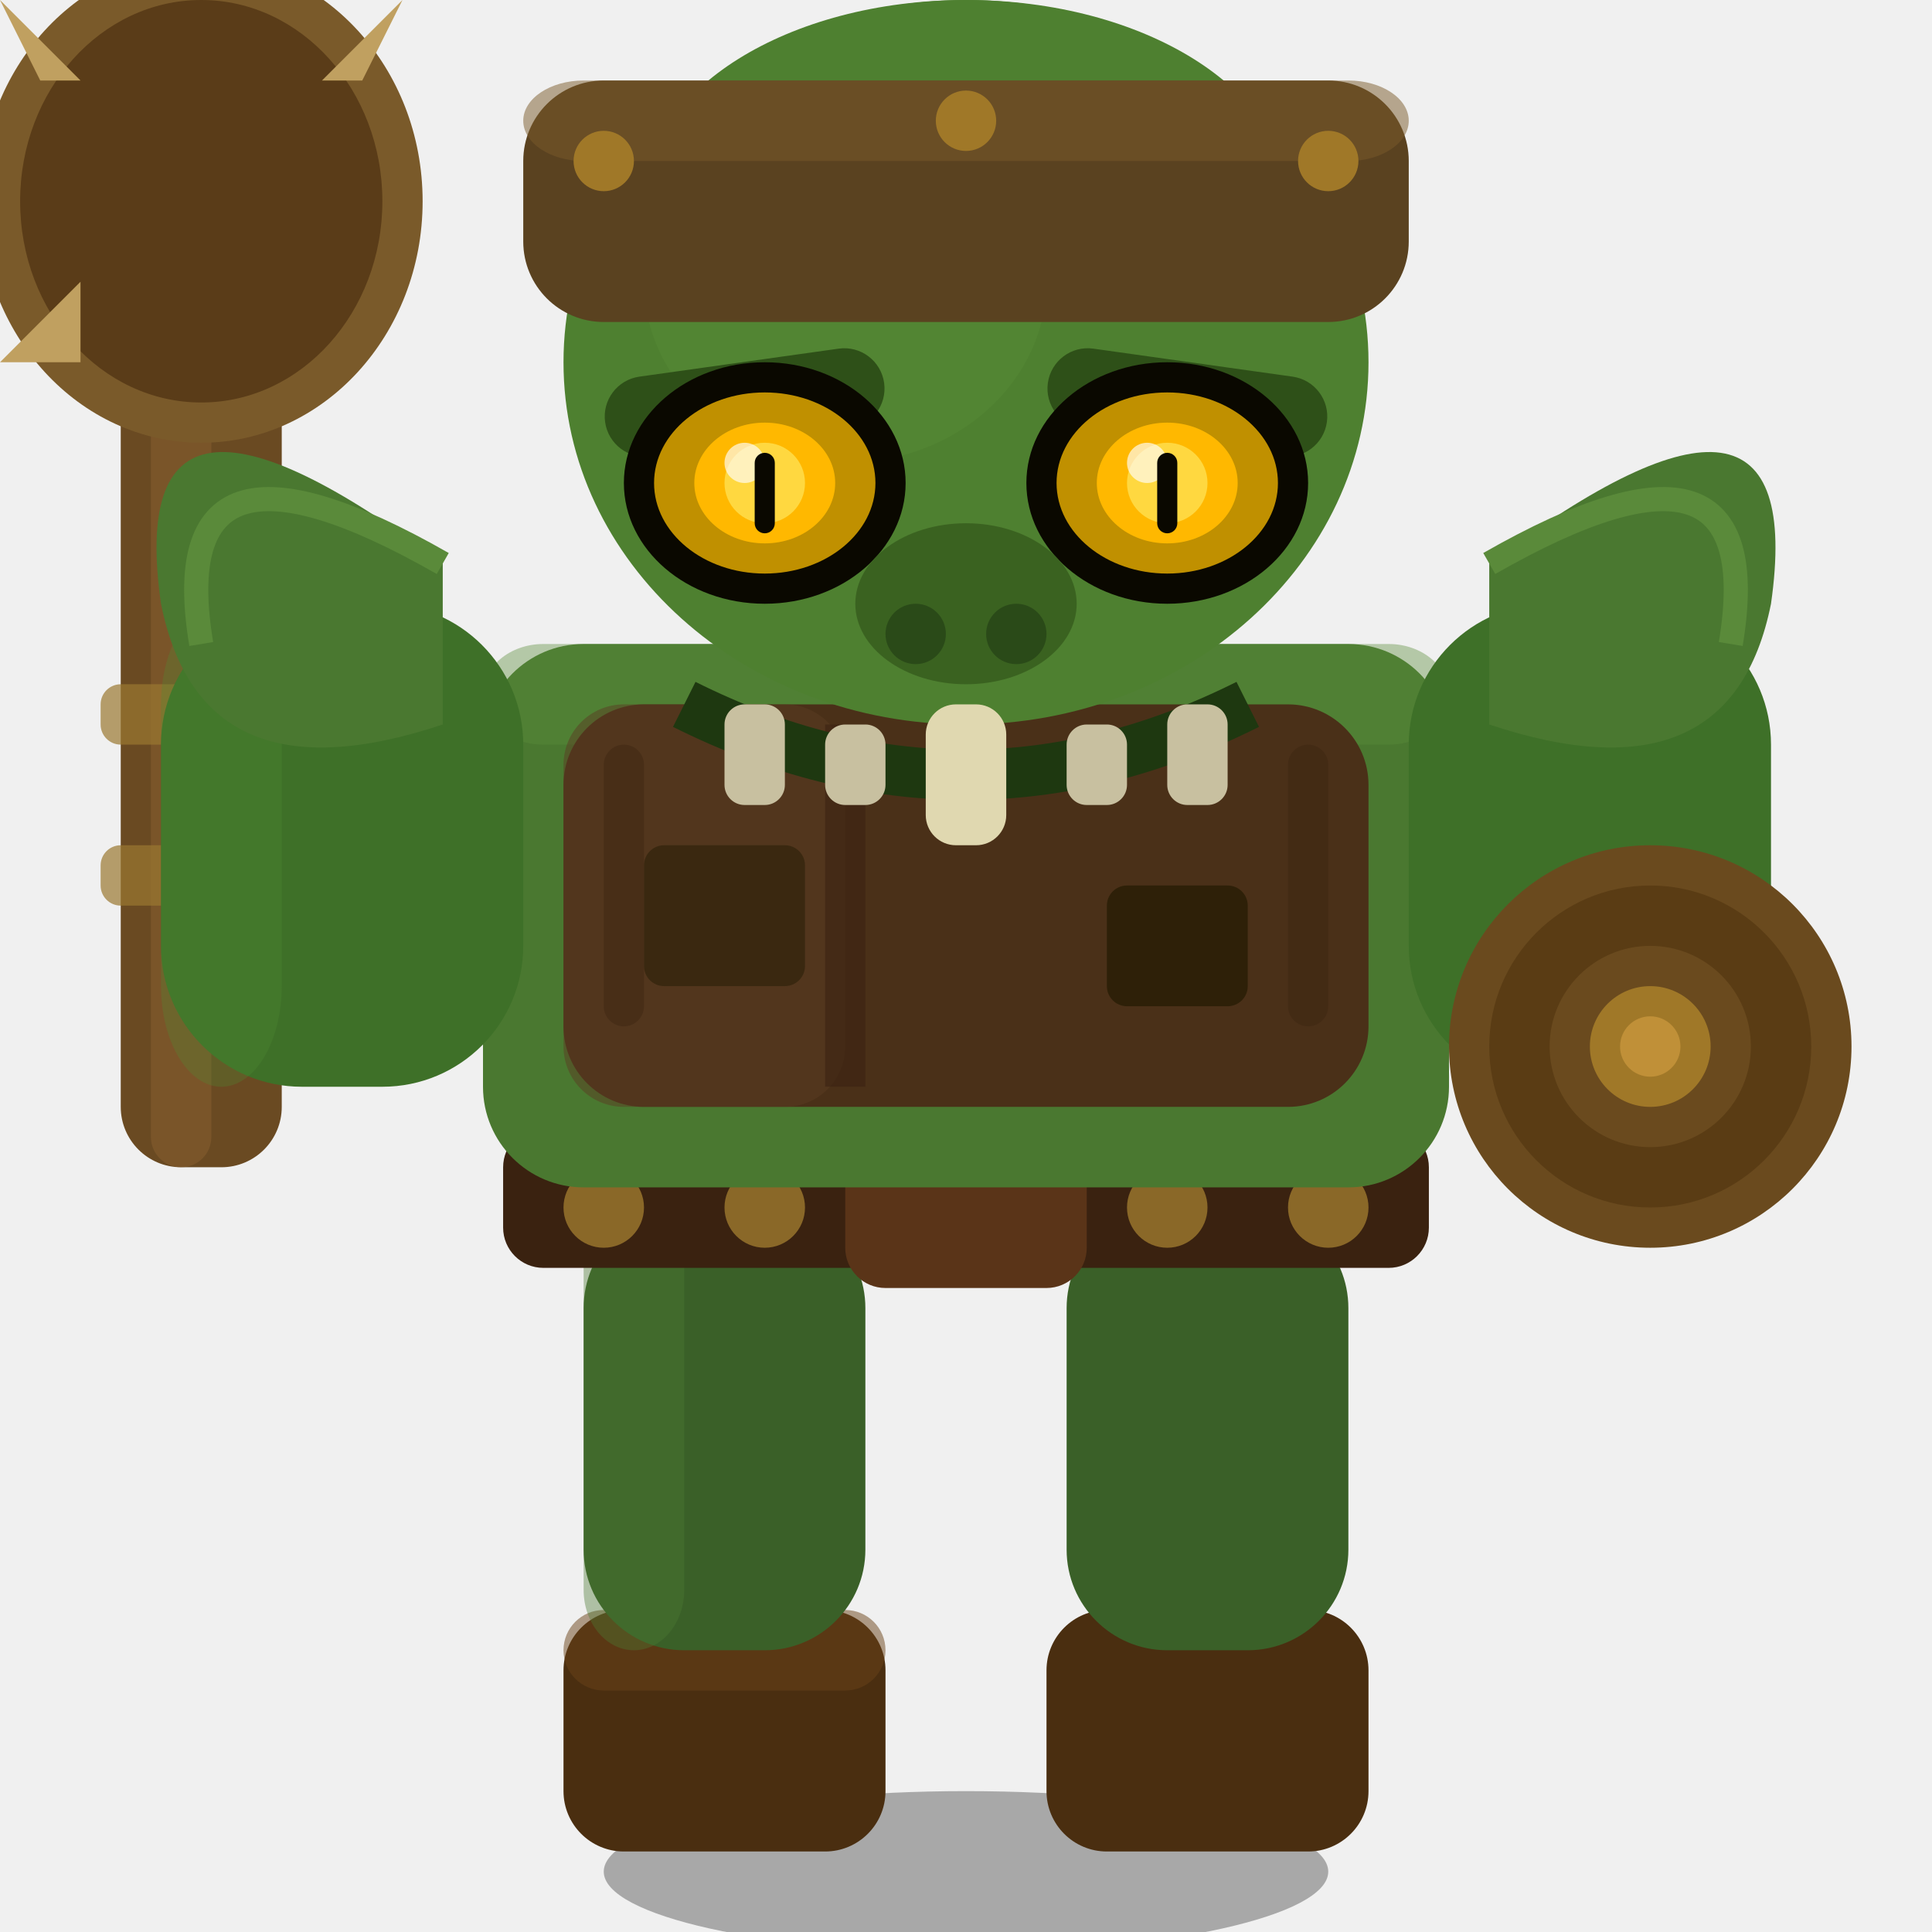
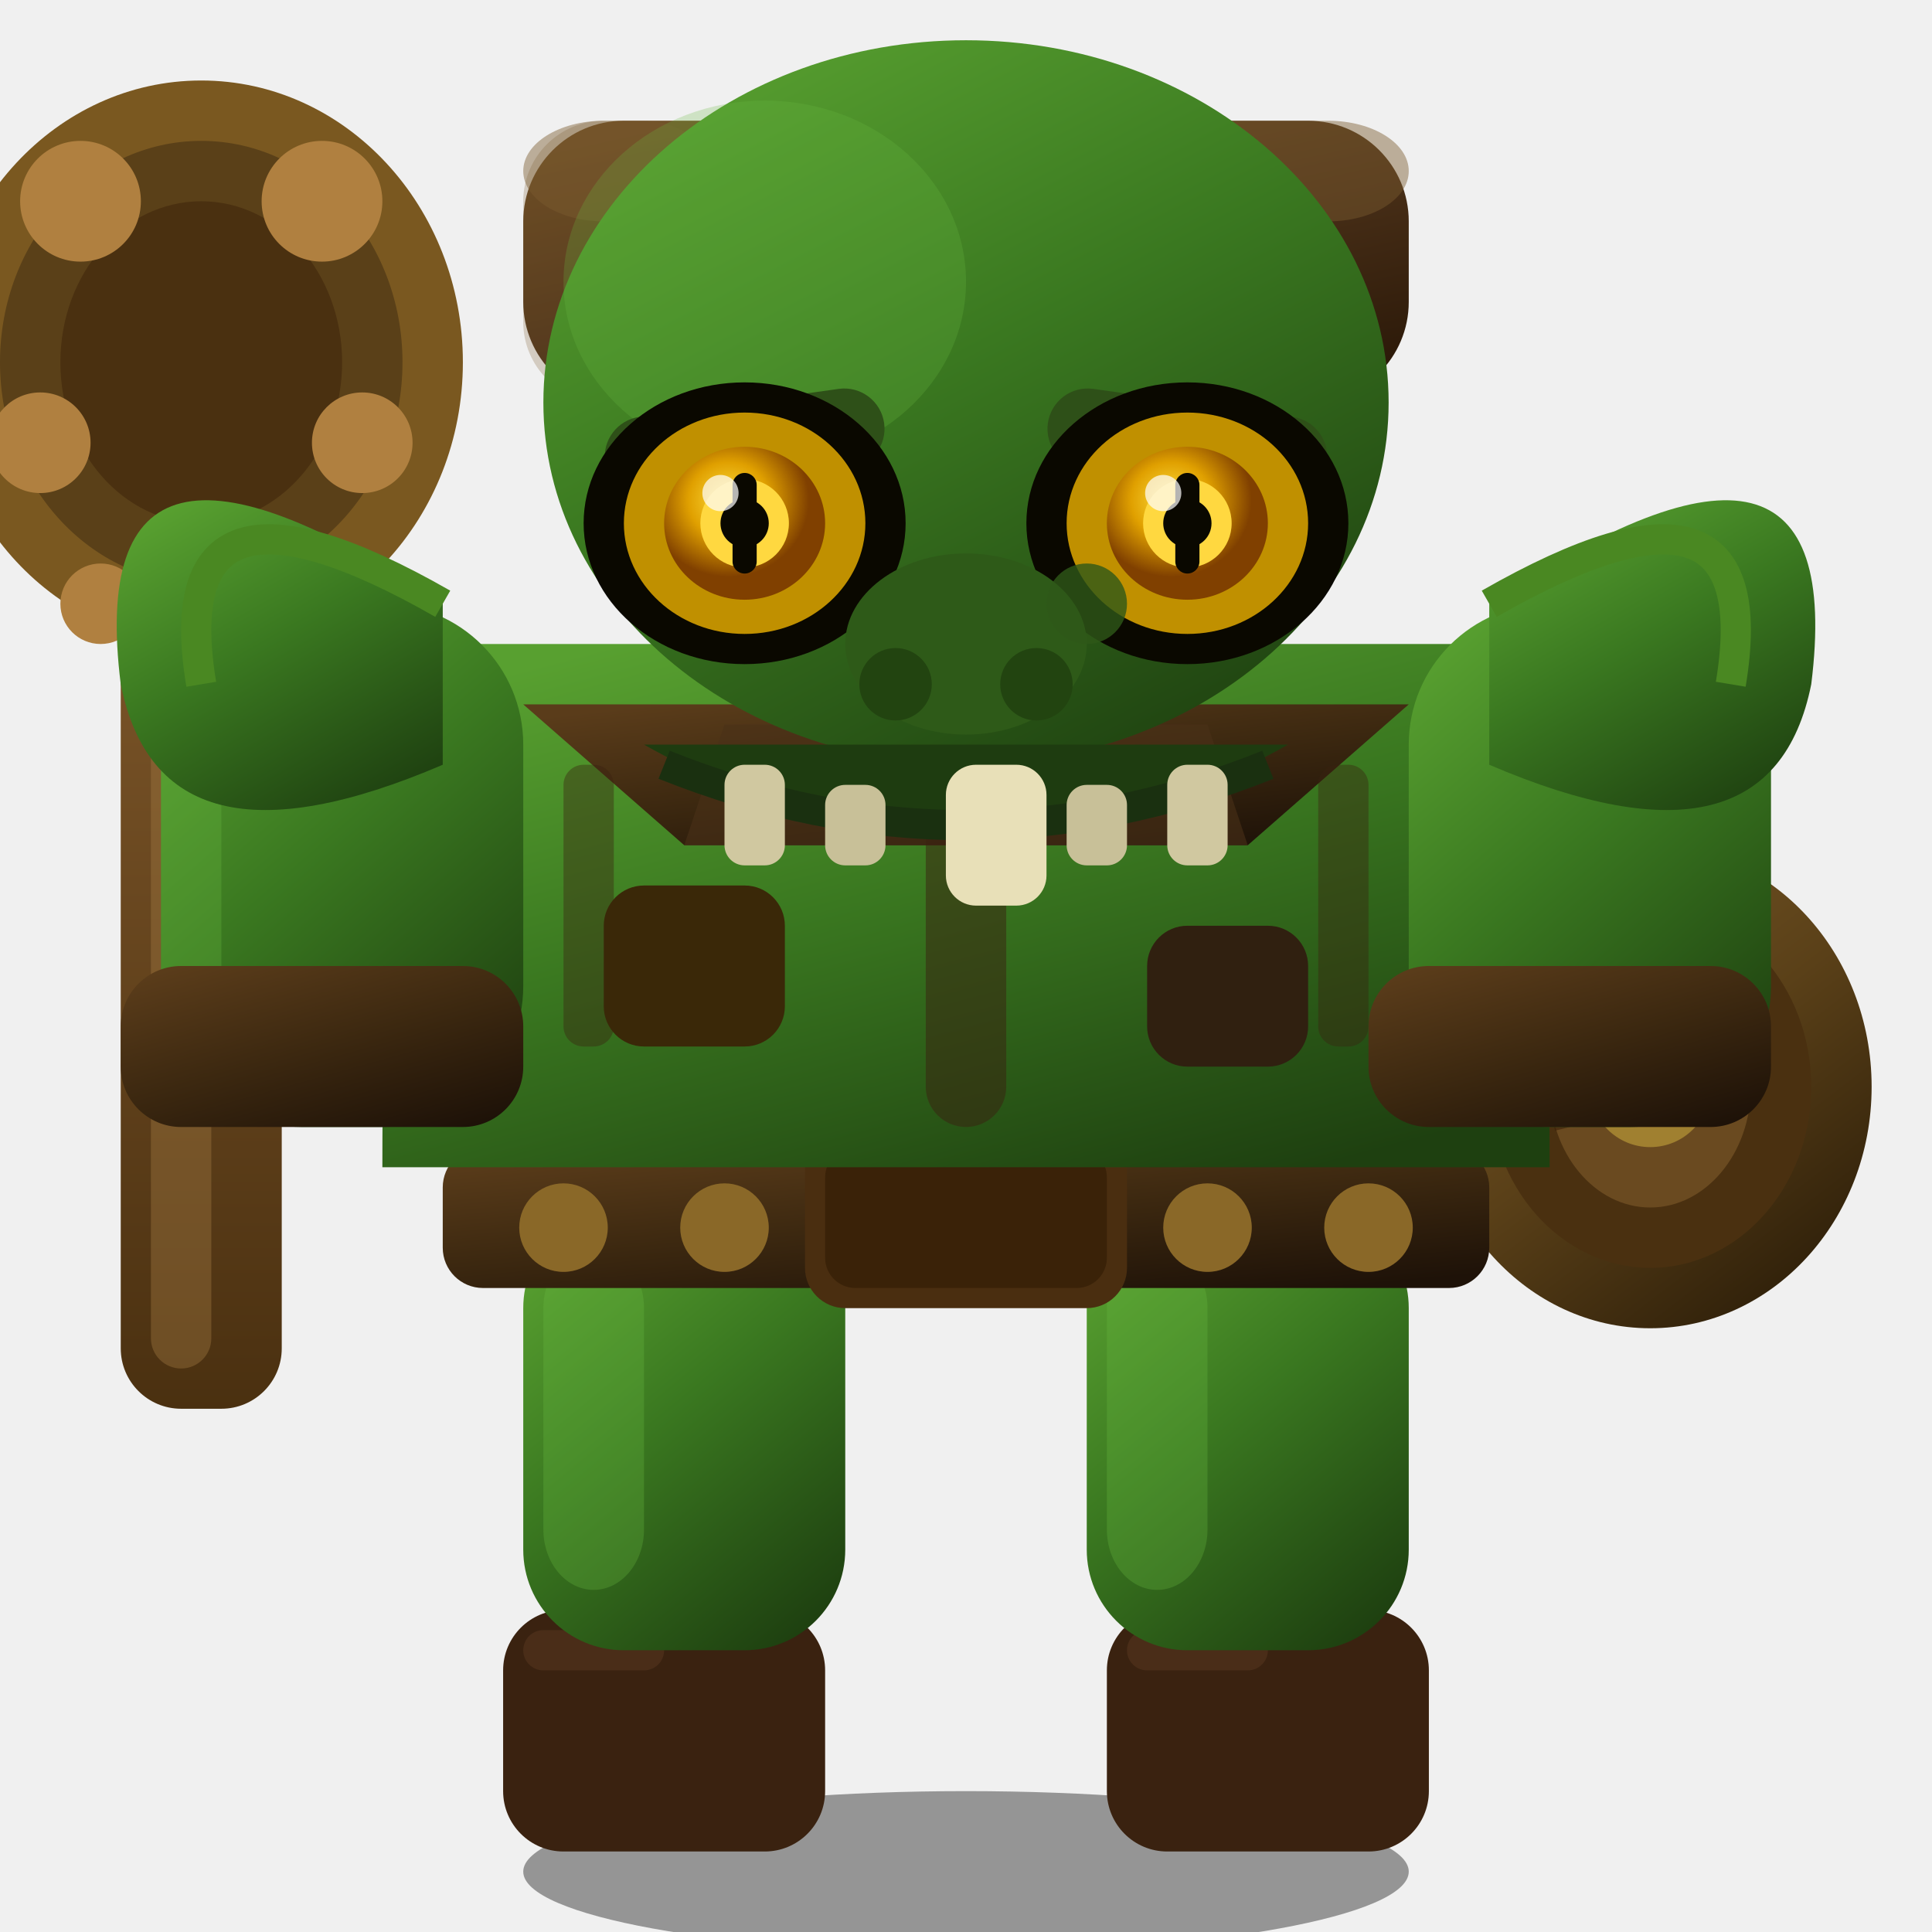
<svg xmlns="http://www.w3.org/2000/svg" viewBox="0 0 96 96">
-   <ellipse cx="48" cy="93" rx="18" ry="4" fill="#000" opacity="0.3" />
-   <rect x="6" y="10" width="8" height="48" rx="3" fill="#6A4A22" />
-   <rect x="7.5" y="10" width="3" height="48" rx="1.5" fill="#8A6030" opacity="0.5" />
-   <ellipse cx="10" cy="10" rx="11" ry="12" fill="#7A5A2A" />
-   <ellipse cx="10" cy="10" rx="9" ry="10" fill="#5A3C18" />
-   <polygon points="2,4 0,0 4,4" fill="#C0A060" />
-   <polygon points="18,4 20,0 16,4" fill="#C0A060" />
-   <polygon points="4,18 0,18 4,14" fill="#C0A060" />
-   <rect x="5" y="34" width="10" height="3" rx="1" fill="#9A7830" opacity="0.7" />
-   <rect x="5" y="42" width="10" height="3" rx="1" fill="#9A7830" opacity="0.7" />
-   <rect x="28" y="80" width="16" height="12" rx="3" fill="#4A2E10" />
-   <rect x="52" y="80" width="16" height="12" rx="3" fill="#4A2E10" />
-   <rect x="28" y="80" width="16" height="4" rx="2" fill="#6A4218" opacity="0.5" />
-   <rect x="29" y="60" width="14" height="22" rx="5" fill="#3A6028" />
-   <rect x="53" y="60" width="14" height="22" rx="5" fill="#3A6028" />
-   <rect x="29" y="60" width="5" height="22" rx="3" fill="#4A7832" opacity="0.4" />
-   <rect x="25" y="56" width="46" height="7" rx="2" fill="#3A2210" />
-   <rect x="42" y="55" width="12" height="9" rx="2" fill="#5A3418" />
-   <circle cx="30" cy="60" r="2" fill="#8A6828" />
-   <circle cx="66" cy="60" r="2" fill="#8A6828" />
-   <circle cx="38" cy="60" r="2" fill="#8A6828" />
-   <circle cx="58" cy="60" r="2" fill="#8A6828" />
-   <rect x="24" y="32" width="48" height="27" rx="5" fill="#4A7830" />
-   <rect x="24" y="32" width="48" height="5" rx="3" fill="#5A8C3A" opacity="0.4" />
-   <rect x="28" y="35" width="40" height="20" rx="4" fill="#4A3018" />
-   <rect x="28" y="35" width="14" height="20" rx="3" fill="#5A3C22" opacity="0.5" />
-   <rect x="41" y="36" width="2" height="18" fill="#3A2210" opacity="0.6" />
-   <rect x="30" y="37" width="2" height="14" rx="1" fill="#3A2210" opacity="0.4" />
-   <rect x="64" y="37" width="2" height="14" rx="1" fill="#3A2210" opacity="0.4" />
-   <rect x="32" y="42" width="8" height="7" rx="1" fill="#3A2810" />
-   <rect x="55" y="44" width="7" height="6" rx="1" fill="#2E2008" />
-   <rect x="8" y="30" width="18" height="24" rx="7" fill="#3E7028" />
-   <rect x="8" y="30" width="6" height="24" rx="5" fill="#4E8832" opacity="0.3" />
-   <rect x="70" y="30" width="18" height="24" rx="7" fill="#3E7028" />
-   <ellipse cx="82" cy="52" rx="10" ry="10" fill="#6A4A1E" />
-   <ellipse cx="82" cy="52" rx="8" ry="8" fill="#5A3C14" />
-   <ellipse cx="82" cy="52" rx="5" ry="5" fill="#6A4A1E" />
-   <circle cx="82" cy="52" r="3" fill="#A07828" />
-   <circle cx="82" cy="52" r="1.5" fill="#C09038" />
-   <path d="M22,28 Q6,16 8,30 Q10,40 22,36 Z" fill="#4A7830" />
-   <path d="M22,28 Q8,20 10,32" stroke="#5A8A3A" stroke-width="1.2" fill="none" />
-   <path d="M74,28 Q90,16 88,30 Q86,40 74,36 Z" fill="#4A7830" />
-   <path d="M74,28 Q88,20 86,32" stroke="#5A8A3A" stroke-width="1.2" fill="none" />
-   <rect x="40" y="24" width="16" height="10" rx="4" fill="#4A7830" />
-   <ellipse cx="48" cy="18" rx="20" ry="18" fill="#4E8030" />
-   <ellipse cx="48" cy="10" rx="16" ry="10" fill="#4E8030" />
-   <ellipse cx="42" cy="14" rx="10" ry="9" fill="#5A9038" opacity="0.3" />
-   <rect x="26" y="4" width="44" height="12" rx="4" fill="#5A4220" />
-   <rect x="26" y="4" width="44" height="4" rx="3" fill="#7A5A2A" opacity="0.5" />
-   <circle cx="30" cy="8" r="1.5" fill="#A07828" />
-   <circle cx="66" cy="8" r="1.5" fill="#A07828" />
-   <circle cx="48" cy="6" r="1.5" fill="#A07828" />
-   <rect x="30" y="18" width="14" height="4" rx="2" fill="#2E5018" transform="rotate(-8,37,20)" />
-   <rect x="52" y="18" width="14" height="4" rx="2" fill="#2E5018" transform="rotate(8,59,20)" />
-   <ellipse cx="38" cy="24" rx="7" ry="6" fill="#0A0800" />
-   <ellipse cx="38" cy="24" rx="5.5" ry="4.5" fill="#C09000" />
-   <ellipse cx="38" cy="24" rx="3.5" ry="3" fill="#FFB800" />
-   <circle cx="38" cy="24" r="2" fill="#FFD840" />
-   <circle cx="37" cy="23" r="1" fill="#FFF" opacity="0.65" />
-   <rect x="37.5" y="22.5" width="1" height="4" rx="0.5" fill="#0A0800" />
-   <ellipse cx="58" cy="24" rx="7" ry="6" fill="#0A0800" />
-   <ellipse cx="58" cy="24" rx="5.5" ry="4.5" fill="#C09000" />
-   <ellipse cx="58" cy="24" rx="3.5" ry="3" fill="#FFB800" />
-   <circle cx="58" cy="24" r="2" fill="#FFD840" />
-   <circle cx="57" cy="23" r="1" fill="#FFF" opacity="0.65" />
-   <rect x="57.5" y="22.5" width="1" height="4" rx="0.5" fill="#0A0800" />
-   <ellipse cx="48" cy="30" rx="5.5" ry="4" fill="#3A6220" />
-   <circle cx="45.5" cy="31.5" r="1.5" fill="#2A4A18" />
-   <circle cx="50.5" cy="31.5" r="1.5" fill="#2A4A18" />
-   <path d="M34,35 Q48,42 62,35" stroke="#1E3810" stroke-width="2.5" fill="none" />
-   <rect x="36" y="35" width="3" height="5" rx="1" fill="#C8C0A0" />
-   <rect x="41" y="36" width="3" height="4" rx="1" fill="#C8C0A0" />
-   <rect x="46" y="35" width="4" height="7" rx="1.5" fill="#E0D8B0" />
-   <rect x="53" y="36" width="3" height="4" rx="1" fill="#C8C0A0" />
-   <rect x="58" y="35" width="3" height="5" rx="1" fill="#C8C0A0" />
+   <defs>
+     <linearGradient id="sk" x1="20%" y1="0%" x2="80%" y2="100%">
+       <stop offset="0%" stop-color="#58A030" />
+       <stop offset="45%" stop-color="#3A7820" />
+       <stop offset="100%" stop-color="#1E4010" />
+     </linearGradient>
+     <linearGradient id="lt" x1="15%" y1="0%" x2="85%" y2="100%">
+       <stop offset="0%" stop-color="#5A3C1A" />
+       <stop offset="50%" stop-color="#3C2810" />
+       <stop offset="100%" stop-color="#1E1208" />
+     </linearGradient>
+     <linearGradient id="hm" x1="15%" y1="0%" x2="85%" y2="100%">
+       <stop offset="0%" stop-color="#6A4A22" />
+       <stop offset="50%" stop-color="#4A3018" />
+       <stop offset="100%" stop-color="#2A1808" />
+     </linearGradient>
+     <linearGradient id="cb" x1="0%" y1="0%" x2="0%" y2="100%">
+       <stop offset="0%" stop-color="#8A6030" />
+       <stop offset="100%" stop-color="#4A3010" />
+     </linearGradient>
+     <linearGradient id="sh" x1="15%" y1="0%" x2="85%" y2="100%">
+       <stop offset="0%" stop-color="#7A5A28" />
+       <stop offset="50%" stop-color="#5A4018" />
+       <stop offset="100%" stop-color="#2A1C08" />
+     </linearGradient>
+     <radialGradient id="ey" cx="40%" cy="35%">
+       <stop offset="0%" stop-color="#FFE040" />
+       <stop offset="50%" stop-color="#E0A000" />
+       <stop offset="100%" stop-color="#804000" />
+     </radialGradient>
+   </defs>
+   <ellipse cx="48" cy="93" rx="22" ry="4" fill="#000" opacity="0.38" />
+   <rect x="6" y="18" width="8" height="52" rx="3" fill="url(#cb)" />
+   <rect x="7.5" y="20" width="3" height="48" rx="1.5" fill="#A07840" opacity="0.4" />
+   <ellipse cx="10" cy="18" rx="13" ry="14" fill="#7A5820" />
+   <ellipse cx="10" cy="18" rx="10" ry="11" fill="#5A4018" />
+   <ellipse cx="10" cy="18" rx="7" ry="8" fill="#4A3010" />
+   <circle cx="4" cy="10" r="3" fill="#B08040" />
+   <circle cx="16" cy="10" r="3" fill="#B08040" />
+   <circle cx="2" cy="22" r="2.5" fill="#B08040" />
+   <circle cx="18" cy="22" r="2.5" fill="#B08040" />
+   <circle cx="5" cy="30" r="2" fill="#B08040" />
+   <ellipse cx="82" cy="54" rx="11" ry="12" fill="url(#sh)" />
+   <ellipse cx="82" cy="54" rx="8" ry="9" fill="#4A3010" />
+   <ellipse cx="82" cy="54" rx="5" ry="6" fill="#6A4A20" />
+   <circle cx="82" cy="54" r="3" fill="#A08030" />
+   <circle cx="82" cy="54" r="1.8" fill="#C09840" />
+   <path d="M76,48 L78,56" stroke="#3A2008" stroke-width="1.5" opacity="0.6" />
+   <path d="M80,46 L86,52" stroke="#3A2008" stroke-width="1.5" opacity="0.6" />
+   <rect x="25" y="80" width="16" height="12" rx="3" fill="#3A2210" />
+   <rect x="55" y="80" width="16" height="12" rx="3" fill="#3A2210" />
+   <rect x="26" y="81" width="7" height="2" rx="1" fill="#5A3820" opacity="0.5" />
+   <rect x="56" y="81" width="7" height="2" rx="1" fill="#5A3820" opacity="0.5" />
+   <rect x="26" y="60" width="16" height="22" rx="5" fill="url(#sk)" />
+   <rect x="54" y="60" width="16" height="22" rx="5" fill="url(#sk)" />
+   <rect x="27" y="62" width="5" height="17" rx="3" fill="#68B840" opacity="0.3" />
+   <rect x="55" y="62" width="5" height="17" rx="3" fill="#68B840" opacity="0.3" />
+   <rect x="22" y="57" width="52" height="7" rx="2" fill="url(#lt)" />
+   <rect x="40" y="56" width="16" height="9" rx="2" fill="#4A2E10" />
+   <rect x="41" y="57" width="14" height="7" rx="1.5" fill="#3A2208" />
+   <circle cx="28" cy="61" r="2.2" fill="#8A6828" />
+   <circle cx="36" cy="61" r="2.2" fill="#8A6828" />
+   <circle cx="60" cy="61" r="2.2" fill="#8A6828" />
+   <circle cx="68" cy="61" r="2.2" fill="#8A6828" />
+   <path d="M22,32 C20,34 19,42 19,58 L77,58 C77,42 76,34 74,32 Z" fill="url(#sk)" />
+   <path d="M26,35 L34,42 L62,42 L70,35 Z" fill="url(#lt)" />
+   <path d="M34,42 L36,36 L60,36 L62,42 Z" fill="#4A3018" opacity="0.6" />
+   <rect x="46" y="36" width="4" height="20" rx="2" fill="#3A2010" opacity="0.5" />
+   <rect x="28" y="38" width="2.5" height="14" rx="1" fill="#3A2010" opacity="0.4" />
+   <rect x="65.5" y="38" width="2.5" height="14" rx="1" fill="#3A2010" opacity="0.4" />
+   <rect x="30" y="44" width="9" height="8" rx="2" fill="#3A2808" />
+   <rect x="57" y="46" width="8" height="7" rx="2" fill="#302010" />
+   <rect x="8" y="30" width="18" height="26" rx="7" fill="url(#sk)" />
+   <rect x="70" y="30" width="18" height="26" rx="7" fill="url(#sk)" />
+   <rect x="8" y="36" width="3" height="18" rx="1.5" fill="#68B840" opacity="0.3" />
+   <rect x="6" y="48" width="20" height="8" rx="3" fill="url(#lt)" />
+   <rect x="68" y="48" width="20" height="8" rx="3" fill="url(#lt)" />
+   <path d="M22,30 Q4,18 6,34 Q8,44 22,38 Z" fill="url(#sk)" />
+   <path d="M22,30 Q8,22 10,34" stroke="#4A8822" stroke-width="1.5" fill="none" />
+   <path d="M74,30 Q92,18 90,34 Q88,44 74,38 Z" fill="url(#sk)" />
+   <path d="M74,30 Q88,22 86,34" stroke="#4A8822" stroke-width="1.5" fill="none" />
+   <rect x="40" y="24" width="16" height="10" rx="4" fill="url(#sk)" />
+   <rect x="26" y="6" width="44" height="14" rx="5" fill="url(#hm)" />
+   <rect x="26" y="6" width="44" height="5" rx="4" fill="#7A5A2E" opacity="0.45" />
+   <rect x="26" y="6" width="10" height="14" rx="4" fill="#7A5A2E" opacity="0.25" />
+   <circle cx="32" cy="12" r="2" fill="#A07828" />
+   <circle cx="48" cy="8" r="2" fill="#A07828" />
+   <circle cx="64" cy="12" r="2" fill="#A07828" />
+   <rect x="44" y="16" width="8" height="6" rx="2" fill="url(#hm)" />
+   <ellipse cx="48" cy="20" rx="21" ry="18" fill="url(#sk)" />
+   <ellipse cx="38" cy="14" rx="10" ry="9" fill="#68B840" opacity="0.25" />
+   <rect x="30" y="20" width="14" height="4" rx="2" fill="#2E5018" transform="rotate(-8,37,22)" />
+   <rect x="52" y="20" width="14" height="4" rx="2" fill="#2E5018" transform="rotate(8,59,22)" />
+   <ellipse cx="37" cy="26" rx="8" ry="7" fill="#0A0800" />
+   <ellipse cx="37" cy="26" rx="6" ry="5.5" fill="#C09000" />
+   <ellipse cx="37" cy="26" rx="4" ry="3.8" fill="url(#ey)" />
+   <circle cx="37" cy="26" r="2.2" fill="#FFD840" />
+   <circle cx="37" cy="26" r="1.2" fill="#0A0800" />
+   <rect x="36.4" y="23.5" width="1.2" height="5" rx="0.6" fill="#0A0800" />
+   <circle cx="35.8" cy="24.5" r="0.9" fill="white" opacity="0.7" />
+   <ellipse cx="59" cy="26" rx="8" ry="7" fill="#0A0800" />
+   <ellipse cx="59" cy="26" rx="6" ry="5.5" fill="#C09000" />
+   <ellipse cx="59" cy="26" rx="4" ry="3.8" fill="url(#ey)" />
+   <circle cx="59" cy="26" r="2.2" fill="#FFD840" />
+   <circle cx="59" cy="26" r="1.2" fill="#0A0800" />
+   <rect x="58.4" y="23.5" width="1.2" height="5" rx="0.6" fill="#0A0800" />
+   <circle cx="57.8" cy="24.5" r="0.9" fill="white" opacity="0.7" />
+   <ellipse cx="48" cy="32" rx="6" ry="4.5" fill="#2E5A18" />
+   <circle cx="44.5" cy="34" r="1.8" fill="#224410" />
+   <circle cx="51.5" cy="34" r="1.8" fill="#224410" />
+   <path d="M32,37 Q48,46 64,37" fill="#1E3C10" />
+   <path d="M33,38 Q48,44 63,38" stroke="#1A3010" stroke-width="1.5" fill="none" />
+   <rect x="36" y="38" width="3" height="5" rx="1" fill="#D0C8A0" />
+   <rect x="41" y="39" width="3" height="4" rx="1" fill="#C8C098" />
+   <rect x="47" y="38" width="5" height="7" rx="1.5" fill="#E8E0B8" />
+   <rect x="53" y="39" width="3" height="4" rx="1" fill="#C8C098" />
+   <rect x="58" y="38" width="3" height="5" rx="1" fill="#D0C8A0" />
+   <circle cx="54" cy="30" r="2" fill="#2E5818" opacity="0.8" />
</svg>
